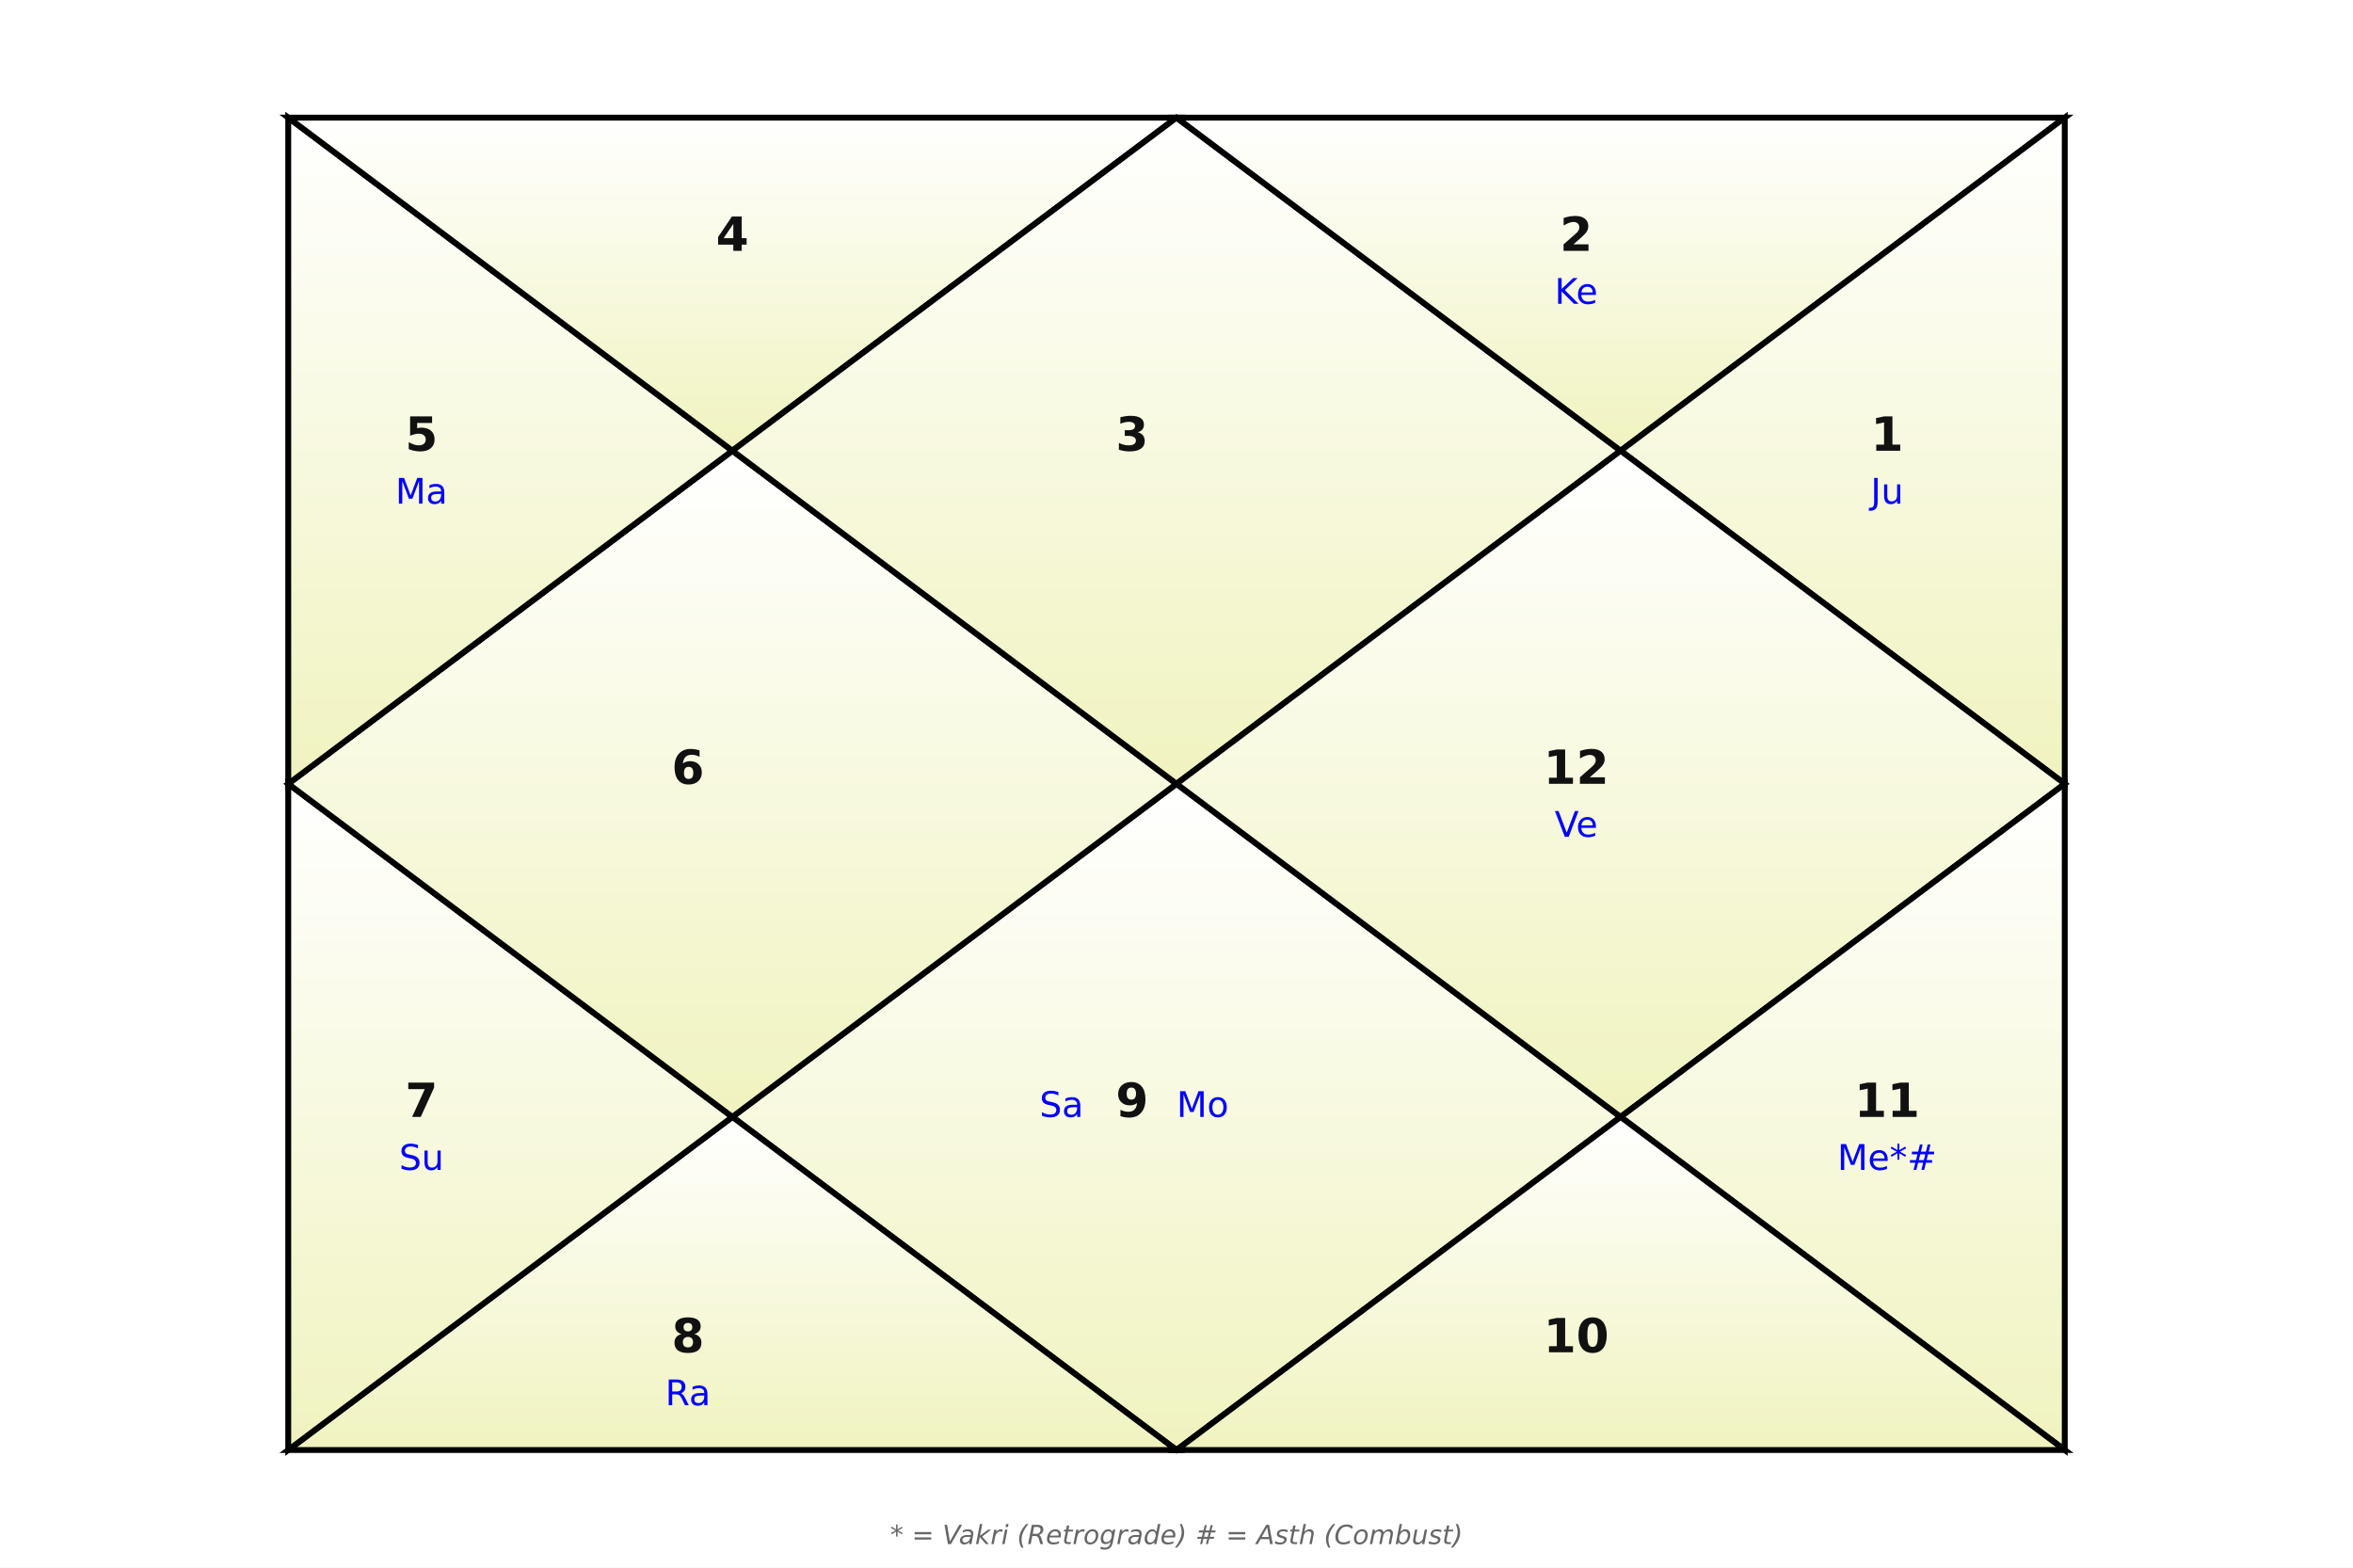
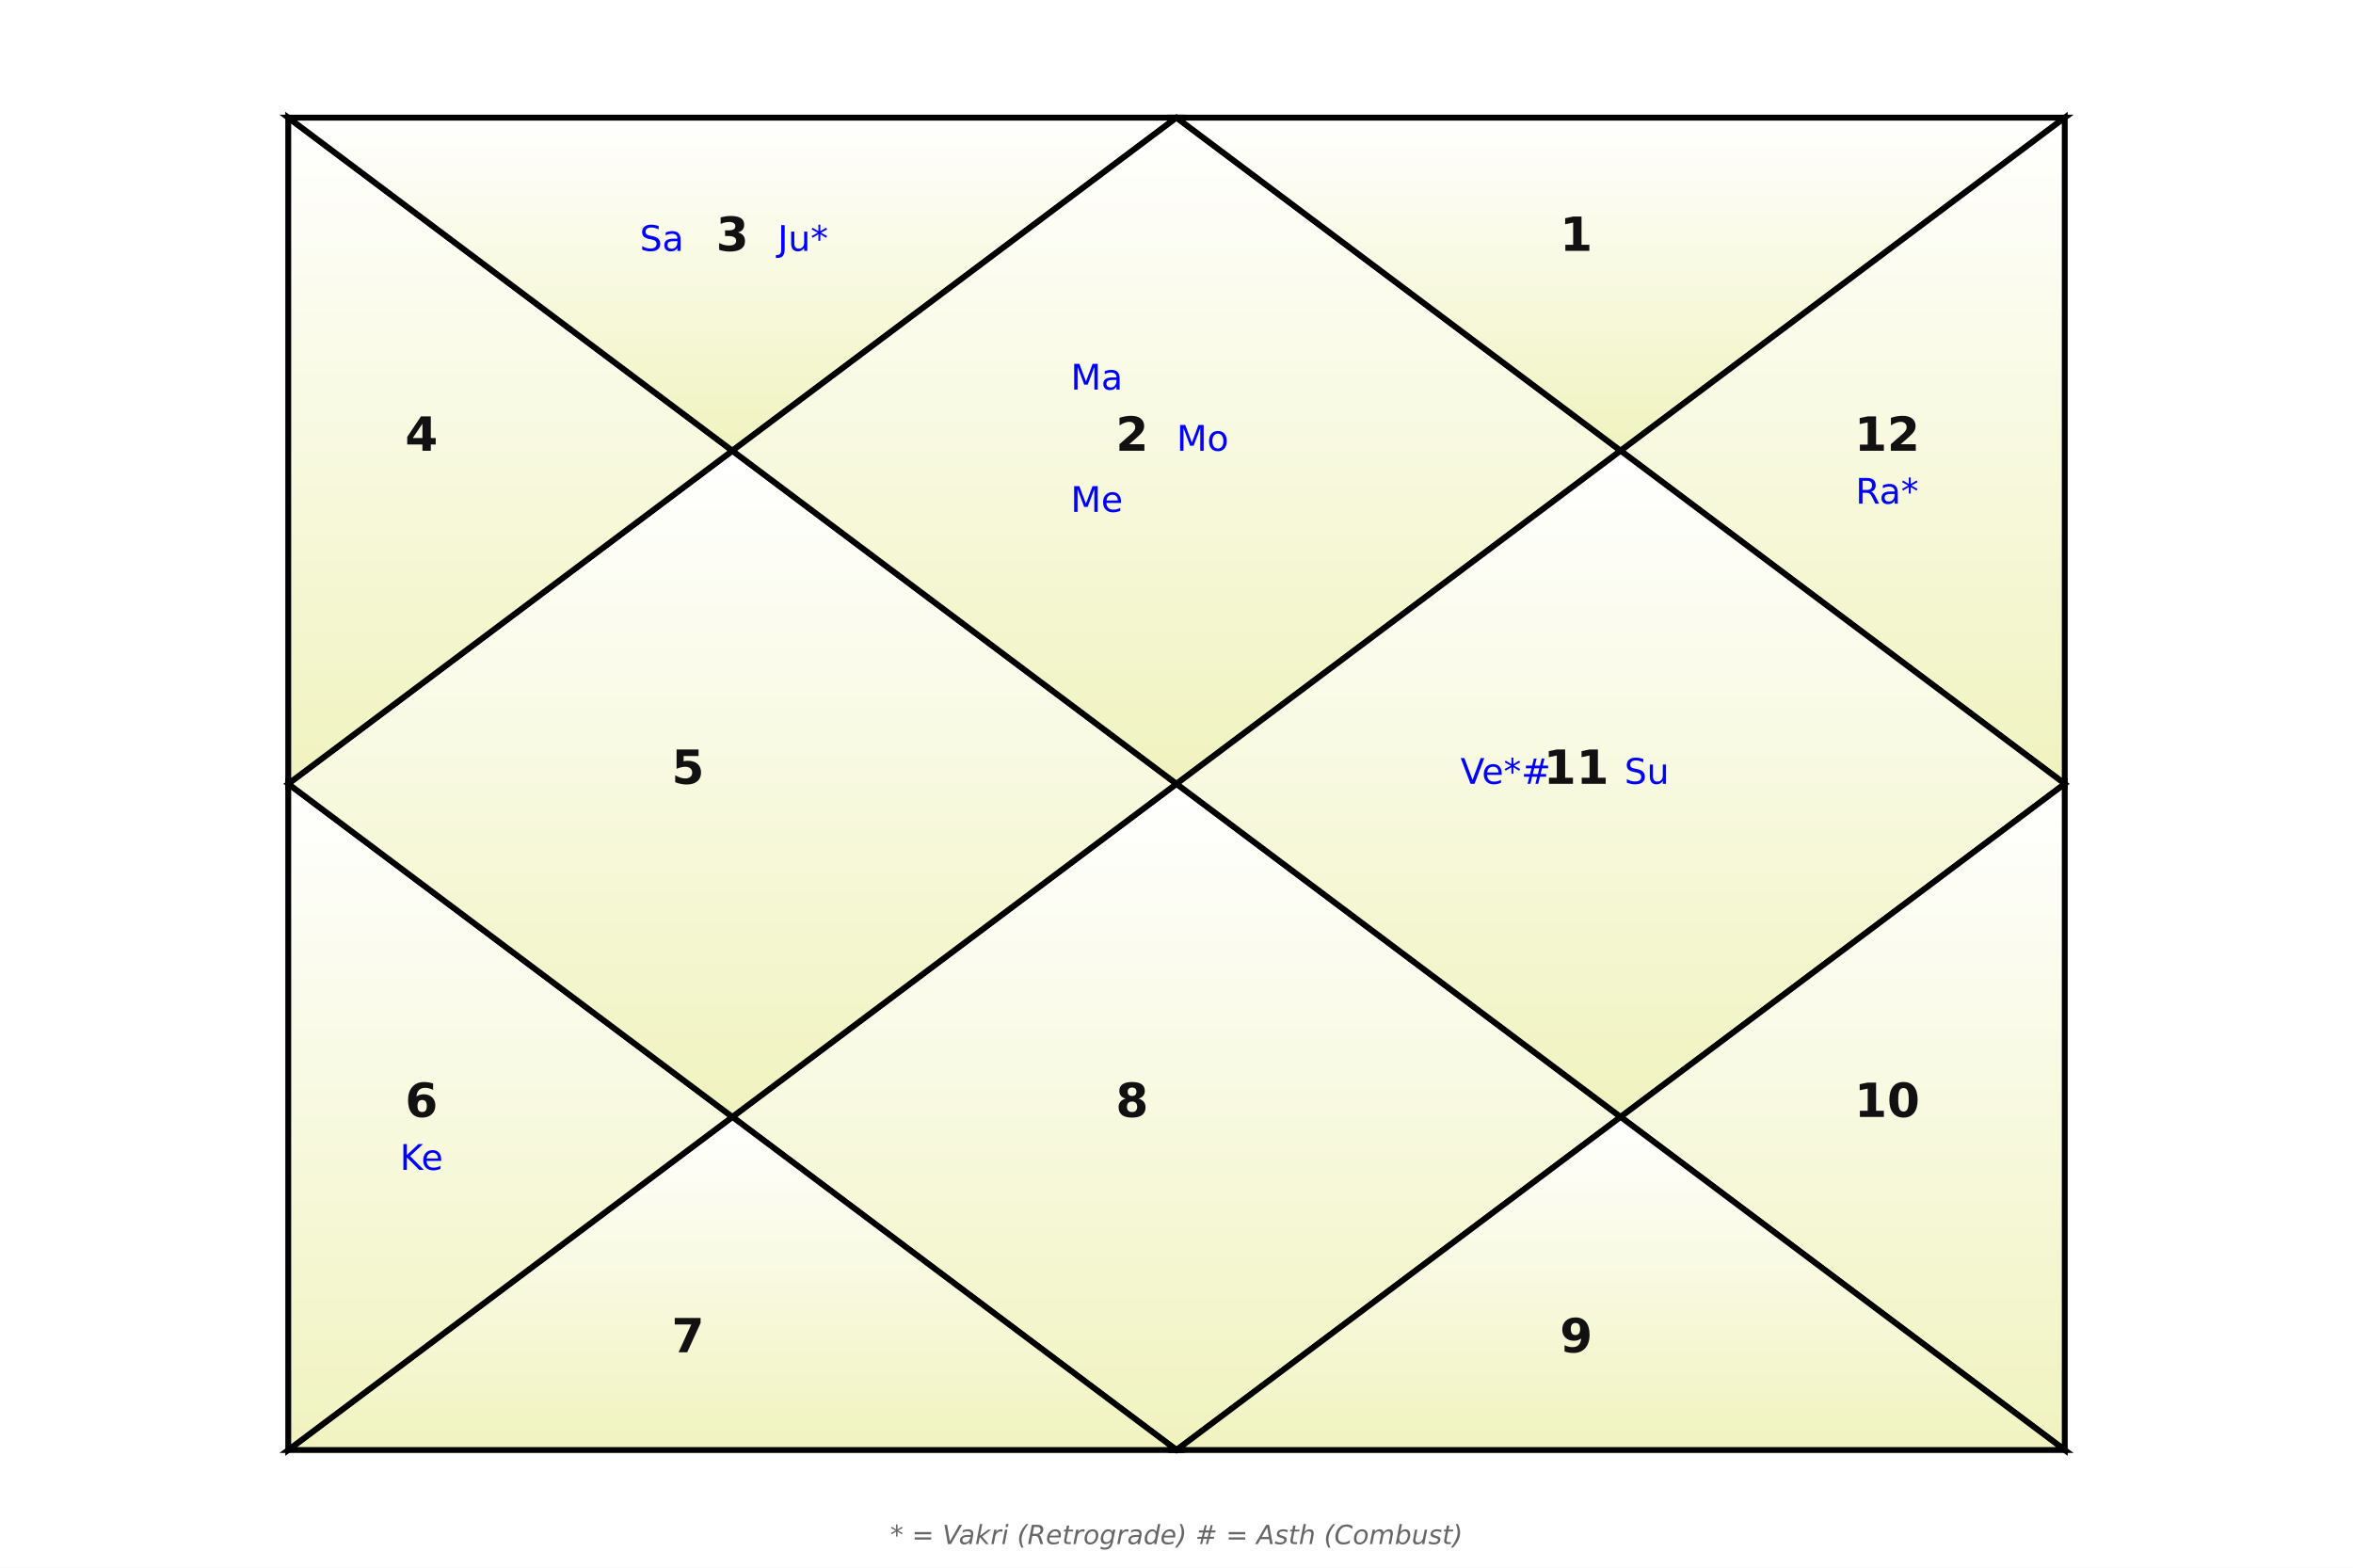
<svg xmlns="http://www.w3.org/2000/svg" baseProfile="full" height="100%" version="1.1" viewBox="0 0 800 533" width="100%">
  <defs>
    <linearGradient id="houseGrad" x1="0" x2="0" y1="0" y2="1">
      <stop offset="0" stop-color="white" />
      <stop offset="1" stop-color="#f0f3bf" />
    </linearGradient>
  </defs>
  <rect fill="white" height="533" width="800" x="0" y="0" />
  <polygon fill="url(#houseGrad)" points="249.0,379.75 400.0,493.0 551.0,379.75 400.0,266.5" stroke="#000" stroke-width="2" />
  <polygon fill="url(#houseGrad)" points="249.0,379.75 98.0,493.0 400.0,493.0" stroke="#000" stroke-width="2" />
  <polygon fill="url(#houseGrad)" points="98.0,266.5 98.0,493.0 249.0,379.75" stroke="#000" stroke-width="2" />
  <polygon fill="url(#houseGrad)" points="98.0,266.5 249.0,379.75 400.0,266.5 249.0,153.25" stroke="#000" stroke-width="2" />
  <polygon fill="url(#houseGrad)" points="98.0,40.0 98.0,266.5 249.0,153.25" stroke="#000" stroke-width="2" />
  <polygon fill="url(#houseGrad)" points="98.0,40.0 249.0,153.25 400.0,40.0" stroke="#000" stroke-width="2" />
  <polygon fill="url(#houseGrad)" points="249.0,153.25 400.0,266.5 551.0,153.25 400.0,40.0" stroke="#000" stroke-width="2" />
  <polygon fill="url(#houseGrad)" points="400.0,40.0 551.0,153.25 702.0,40.0" stroke="#000" stroke-width="2" />
  <polygon fill="url(#houseGrad)" points="551.0,153.25 702.0,266.5 702.0,40.0" stroke="#000" stroke-width="2" />
  <polygon fill="url(#houseGrad)" points="551.0,153.25 400.0,266.5 551.0,379.75 702.0,266.5" stroke="#000" stroke-width="2" />
  <polygon fill="url(#houseGrad)" points="551.0,379.75 702.0,493.0 702.0,266.5" stroke="#000" stroke-width="2" />
  <polygon fill="url(#houseGrad)" points="551.0,379.75 400.0,493.0 702.0,493.0" stroke="#000" stroke-width="2" />
-   <text fill="#111111" font-family="DejaVu Sans, Arial, sans-serif" font-size="16" font-weight="bold" text-anchor="middle" x="384.9" y="153.25">3</text>
-   <text fill="#111111" font-family="DejaVu Sans, Arial, sans-serif" font-size="16" font-weight="bold" text-anchor="middle" x="249.0" y="85.3">4</text>
-   <text fill="#111111" font-family="DejaVu Sans, Arial, sans-serif" font-size="16" font-weight="bold" text-anchor="middle" x="143.3" y="153.25">5</text>
-   <text fill="#0000ff" font-family="DejaVu Sans, Arial, sans-serif" font-size="12" text-anchor="middle" x="143.3" y="171.25">Ma</text>
-   <text fill="#111111" font-family="DejaVu Sans, Arial, sans-serif" font-size="16" font-weight="bold" text-anchor="middle" x="233.9" y="266.5">6</text>
-   <text fill="#111111" font-family="DejaVu Sans, Arial, sans-serif" font-size="16" font-weight="bold" text-anchor="middle" x="143.3" y="379.75">7</text>
-   <text fill="#0000ff" font-family="DejaVu Sans, Arial, sans-serif" font-size="12" text-anchor="middle" x="143.3" y="397.75">Su</text>
-   <text fill="#111111" font-family="DejaVu Sans, Arial, sans-serif" font-size="16" font-weight="bold" text-anchor="middle" x="233.9" y="459.78">8</text>
-   <text fill="#0000ff" font-family="DejaVu Sans, Arial, sans-serif" font-size="12" text-anchor="middle" x="233.9" y="477.78">Ra</text>
-   <text fill="#111111" font-family="DejaVu Sans, Arial, sans-serif" font-size="16" font-weight="bold" text-anchor="middle" x="384.9" y="379.75">9</text>
-   <text fill="#0000ff" font-family="DejaVu Sans, Arial, sans-serif" font-size="12" text-anchor="middle" x="408.9" y="379.75">Mo</text>
-   <text fill="#0000ff" font-family="DejaVu Sans, Arial, sans-serif" font-size="12" text-anchor="middle" x="360.9" y="379.75">Sa</text>
-   <text fill="#111111" font-family="DejaVu Sans, Arial, sans-serif" font-size="16" font-weight="bold" text-anchor="middle" x="535.9" y="459.78">10</text>
-   <text fill="#111111" font-family="DejaVu Sans, Arial, sans-serif" font-size="16" font-weight="bold" text-anchor="middle" x="641.6" y="379.75">11</text>
-   <text fill="#0000ff" font-family="DejaVu Sans, Arial, sans-serif" font-size="12" text-anchor="middle" x="641.6" y="397.75">Me*#</text>
-   <text fill="#111111" font-family="DejaVu Sans, Arial, sans-serif" font-size="16" font-weight="bold" text-anchor="middle" x="535.9" y="266.5">12</text>
-   <text fill="#0000ff" font-family="DejaVu Sans, Arial, sans-serif" font-size="12" text-anchor="middle" x="535.9" y="284.5">Ve</text>
-   <text fill="#111111" font-family="DejaVu Sans, Arial, sans-serif" font-size="16" font-weight="bold" text-anchor="middle" x="641.6" y="153.25">1</text>
-   <text fill="#0000ff" font-family="DejaVu Sans, Arial, sans-serif" font-size="12" text-anchor="middle" x="641.6" y="171.25">Ju</text>
-   <text fill="#111111" font-family="DejaVu Sans, Arial, sans-serif" font-size="16" font-weight="bold" text-anchor="middle" x="535.9" y="85.3">2</text>
-   <text fill="#0000ff" font-family="DejaVu Sans, Arial, sans-serif" font-size="12" text-anchor="middle" x="535.9" y="103.3">Ke</text>
+   <text fill="#111111" font-family="DejaVu Sans, Arial, sans-serif" font-size="16" font-weight="bold" text-anchor="middle" x="384.9" y="153.25">2</text>
+   <text fill="#0000ff" font-family="DejaVu Sans, Arial, sans-serif" font-size="12" text-anchor="middle" x="408.9" y="153.25">Mo</text>
+   <text fill="#0000ff" font-family="DejaVu Sans, Arial, sans-serif" font-size="12" text-anchor="middle" x="372.9" y="174.035">Me</text>
+   <text fill="#0000ff" font-family="DejaVu Sans, Arial, sans-serif" font-size="12" text-anchor="middle" x="372.9" y="132.465">Ma</text>
+   <text fill="#111111" font-family="DejaVu Sans, Arial, sans-serif" font-size="16" font-weight="bold" text-anchor="middle" x="249.0" y="85.3">3</text>
+   <text fill="#0000ff" font-family="DejaVu Sans, Arial, sans-serif" font-size="12" text-anchor="middle" x="273.0" y="85.3">Ju*</text>
+   <text fill="#0000ff" font-family="DejaVu Sans, Arial, sans-serif" font-size="12" text-anchor="middle" x="225.0" y="85.3">Sa</text>
+   <text fill="#111111" font-family="DejaVu Sans, Arial, sans-serif" font-size="16" font-weight="bold" text-anchor="middle" x="143.3" y="153.25">4</text>
+   <text fill="#111111" font-family="DejaVu Sans, Arial, sans-serif" font-size="16" font-weight="bold" text-anchor="middle" x="233.9" y="266.5">5</text>
+   <text fill="#111111" font-family="DejaVu Sans, Arial, sans-serif" font-size="16" font-weight="bold" text-anchor="middle" x="143.3" y="379.75">6</text>
+   <text fill="#0000ff" font-family="DejaVu Sans, Arial, sans-serif" font-size="12" text-anchor="middle" x="143.3" y="397.75">Ke</text>
+   <text fill="#111111" font-family="DejaVu Sans, Arial, sans-serif" font-size="16" font-weight="bold" text-anchor="middle" x="233.9" y="459.78">7</text>
+   <text fill="#111111" font-family="DejaVu Sans, Arial, sans-serif" font-size="16" font-weight="bold" text-anchor="middle" x="384.9" y="379.75">8</text>
+   <text fill="#111111" font-family="DejaVu Sans, Arial, sans-serif" font-size="16" font-weight="bold" text-anchor="middle" x="535.9" y="459.78">9</text>
+   <text fill="#111111" font-family="DejaVu Sans, Arial, sans-serif" font-size="16" font-weight="bold" text-anchor="middle" x="641.6" y="379.75">10</text>
+   <text fill="#111111" font-family="DejaVu Sans, Arial, sans-serif" font-size="16" font-weight="bold" text-anchor="middle" x="535.9" y="266.5">11</text>
+   <text fill="#0000ff" font-family="DejaVu Sans, Arial, sans-serif" font-size="12" text-anchor="middle" x="559.9" y="266.5">Su</text>
+   <text fill="#0000ff" font-family="DejaVu Sans, Arial, sans-serif" font-size="12" text-anchor="middle" x="511.9" y="266.5">Ve*#</text>
+   <text fill="#111111" font-family="DejaVu Sans, Arial, sans-serif" font-size="16" font-weight="bold" text-anchor="middle" x="641.6" y="153.25">12</text>
+   <text fill="#0000ff" font-family="DejaVu Sans, Arial, sans-serif" font-size="12" text-anchor="middle" x="641.6" y="171.25">Ra*</text>
+   <text fill="#111111" font-family="DejaVu Sans, Arial, sans-serif" font-size="16" font-weight="bold" text-anchor="middle" x="535.9" y="85.3">1</text>
  <text fill="#666" font-family="DejaVu Sans" font-size="9" font-style="italic" text-anchor="middle" x="400.0" y="525">* = Vakri (Retrograde)  # = Asth (Combust)</text>
</svg>
